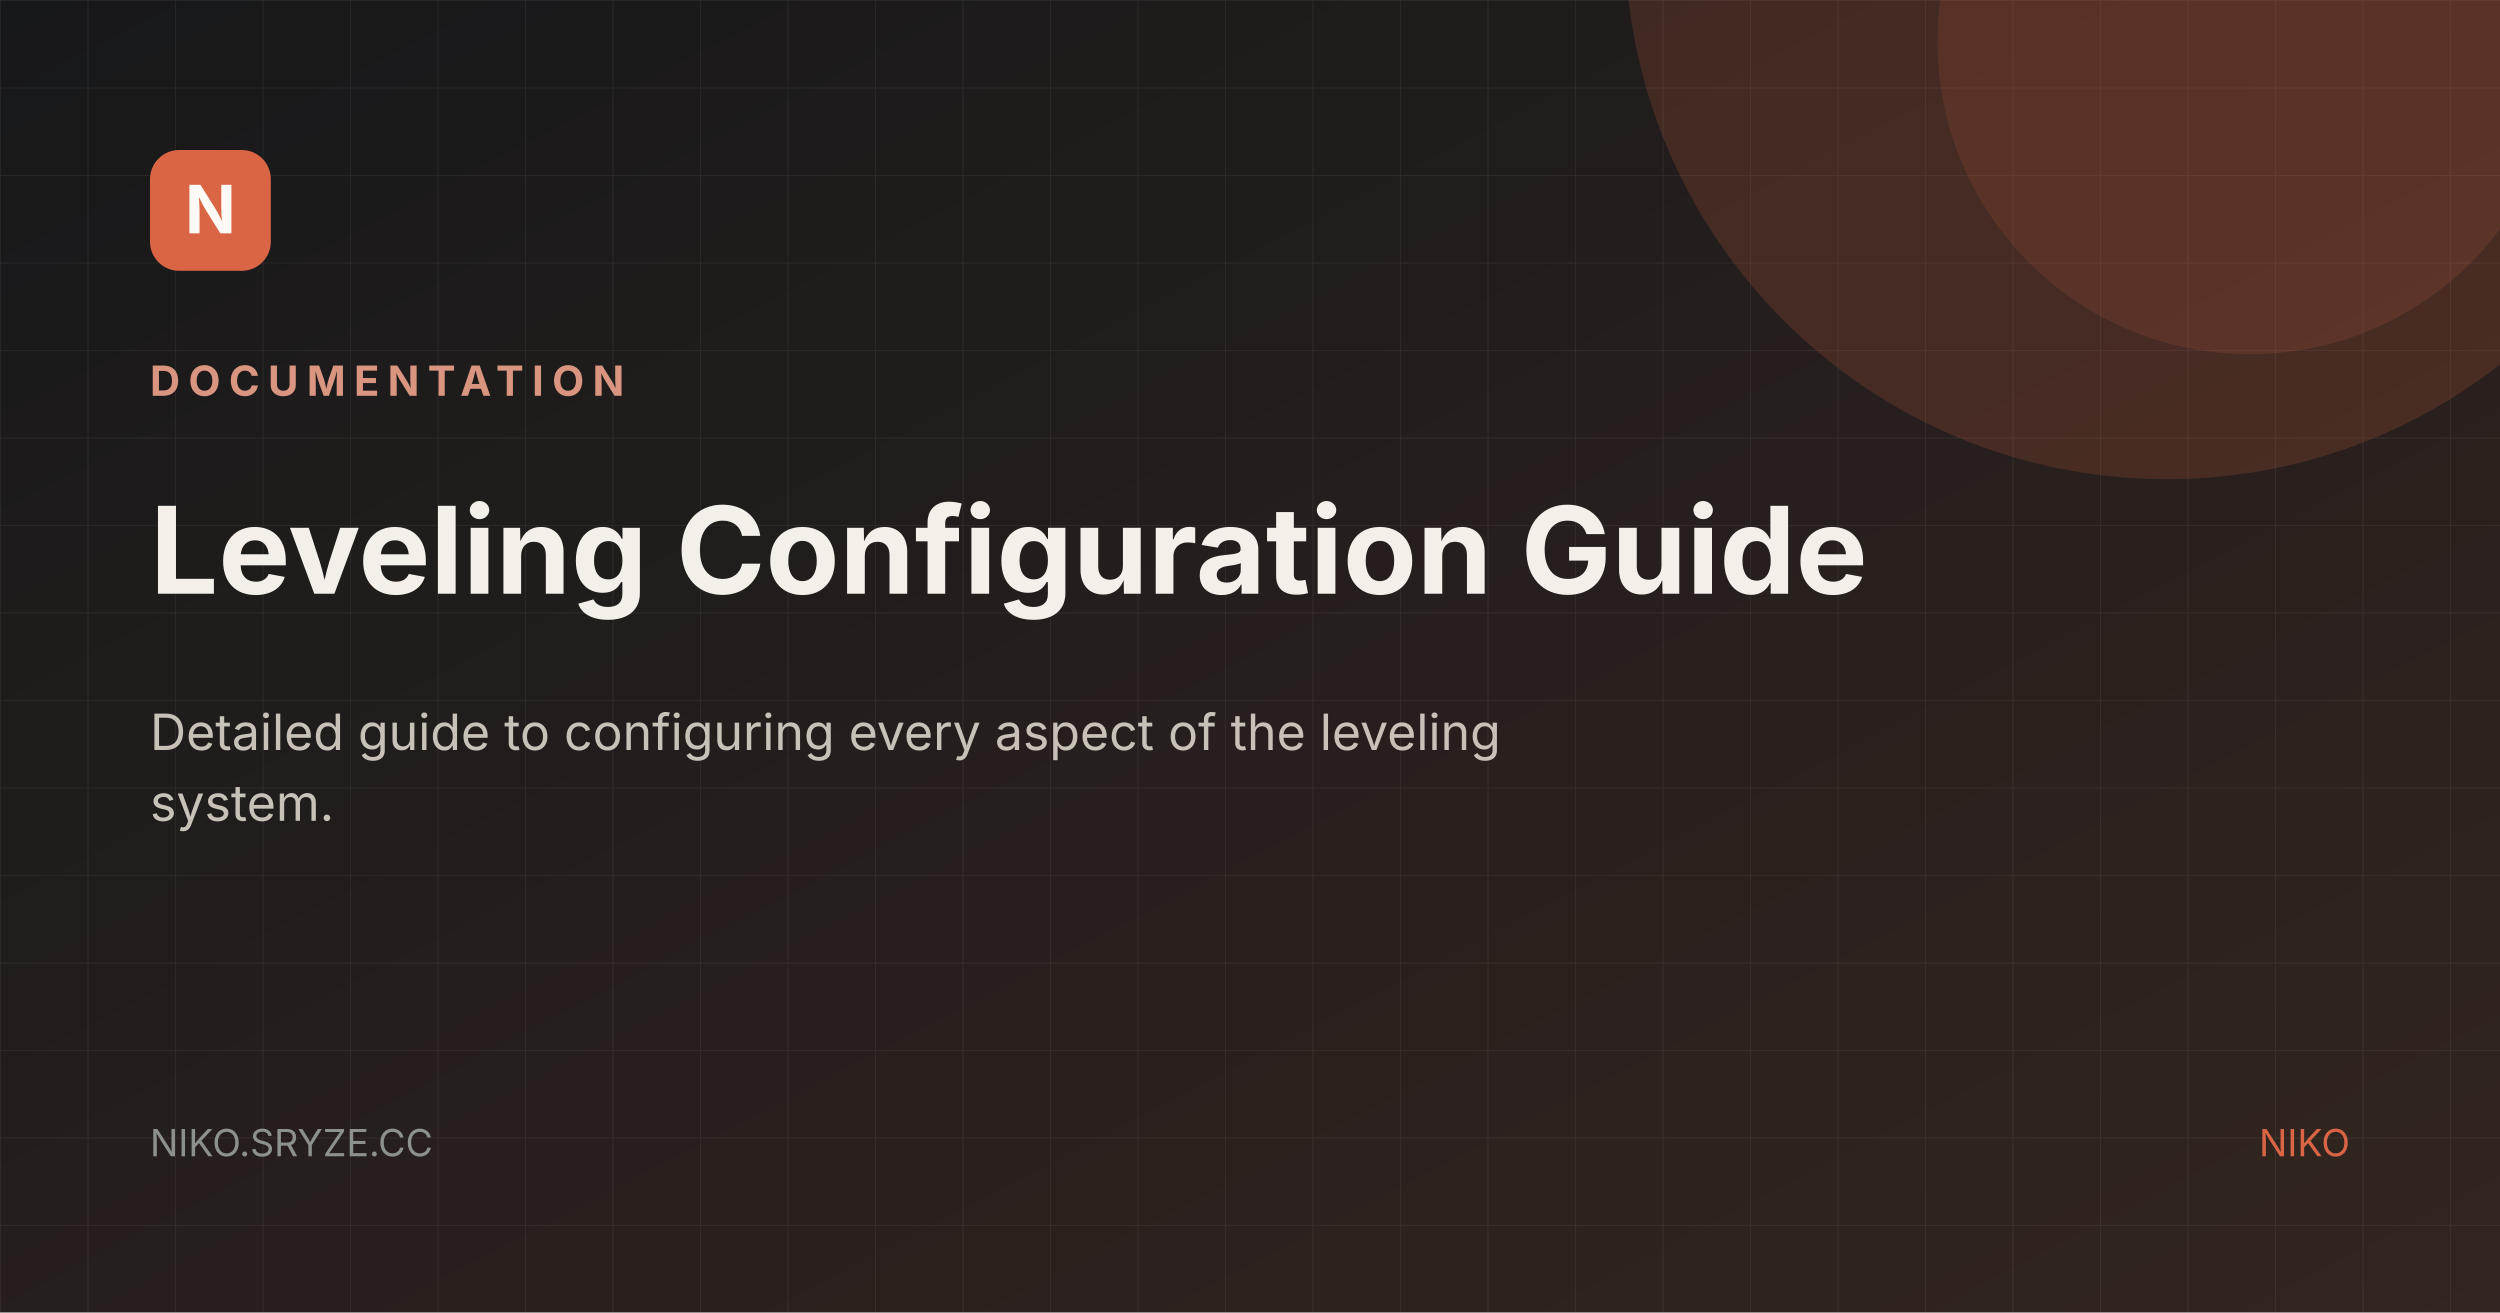
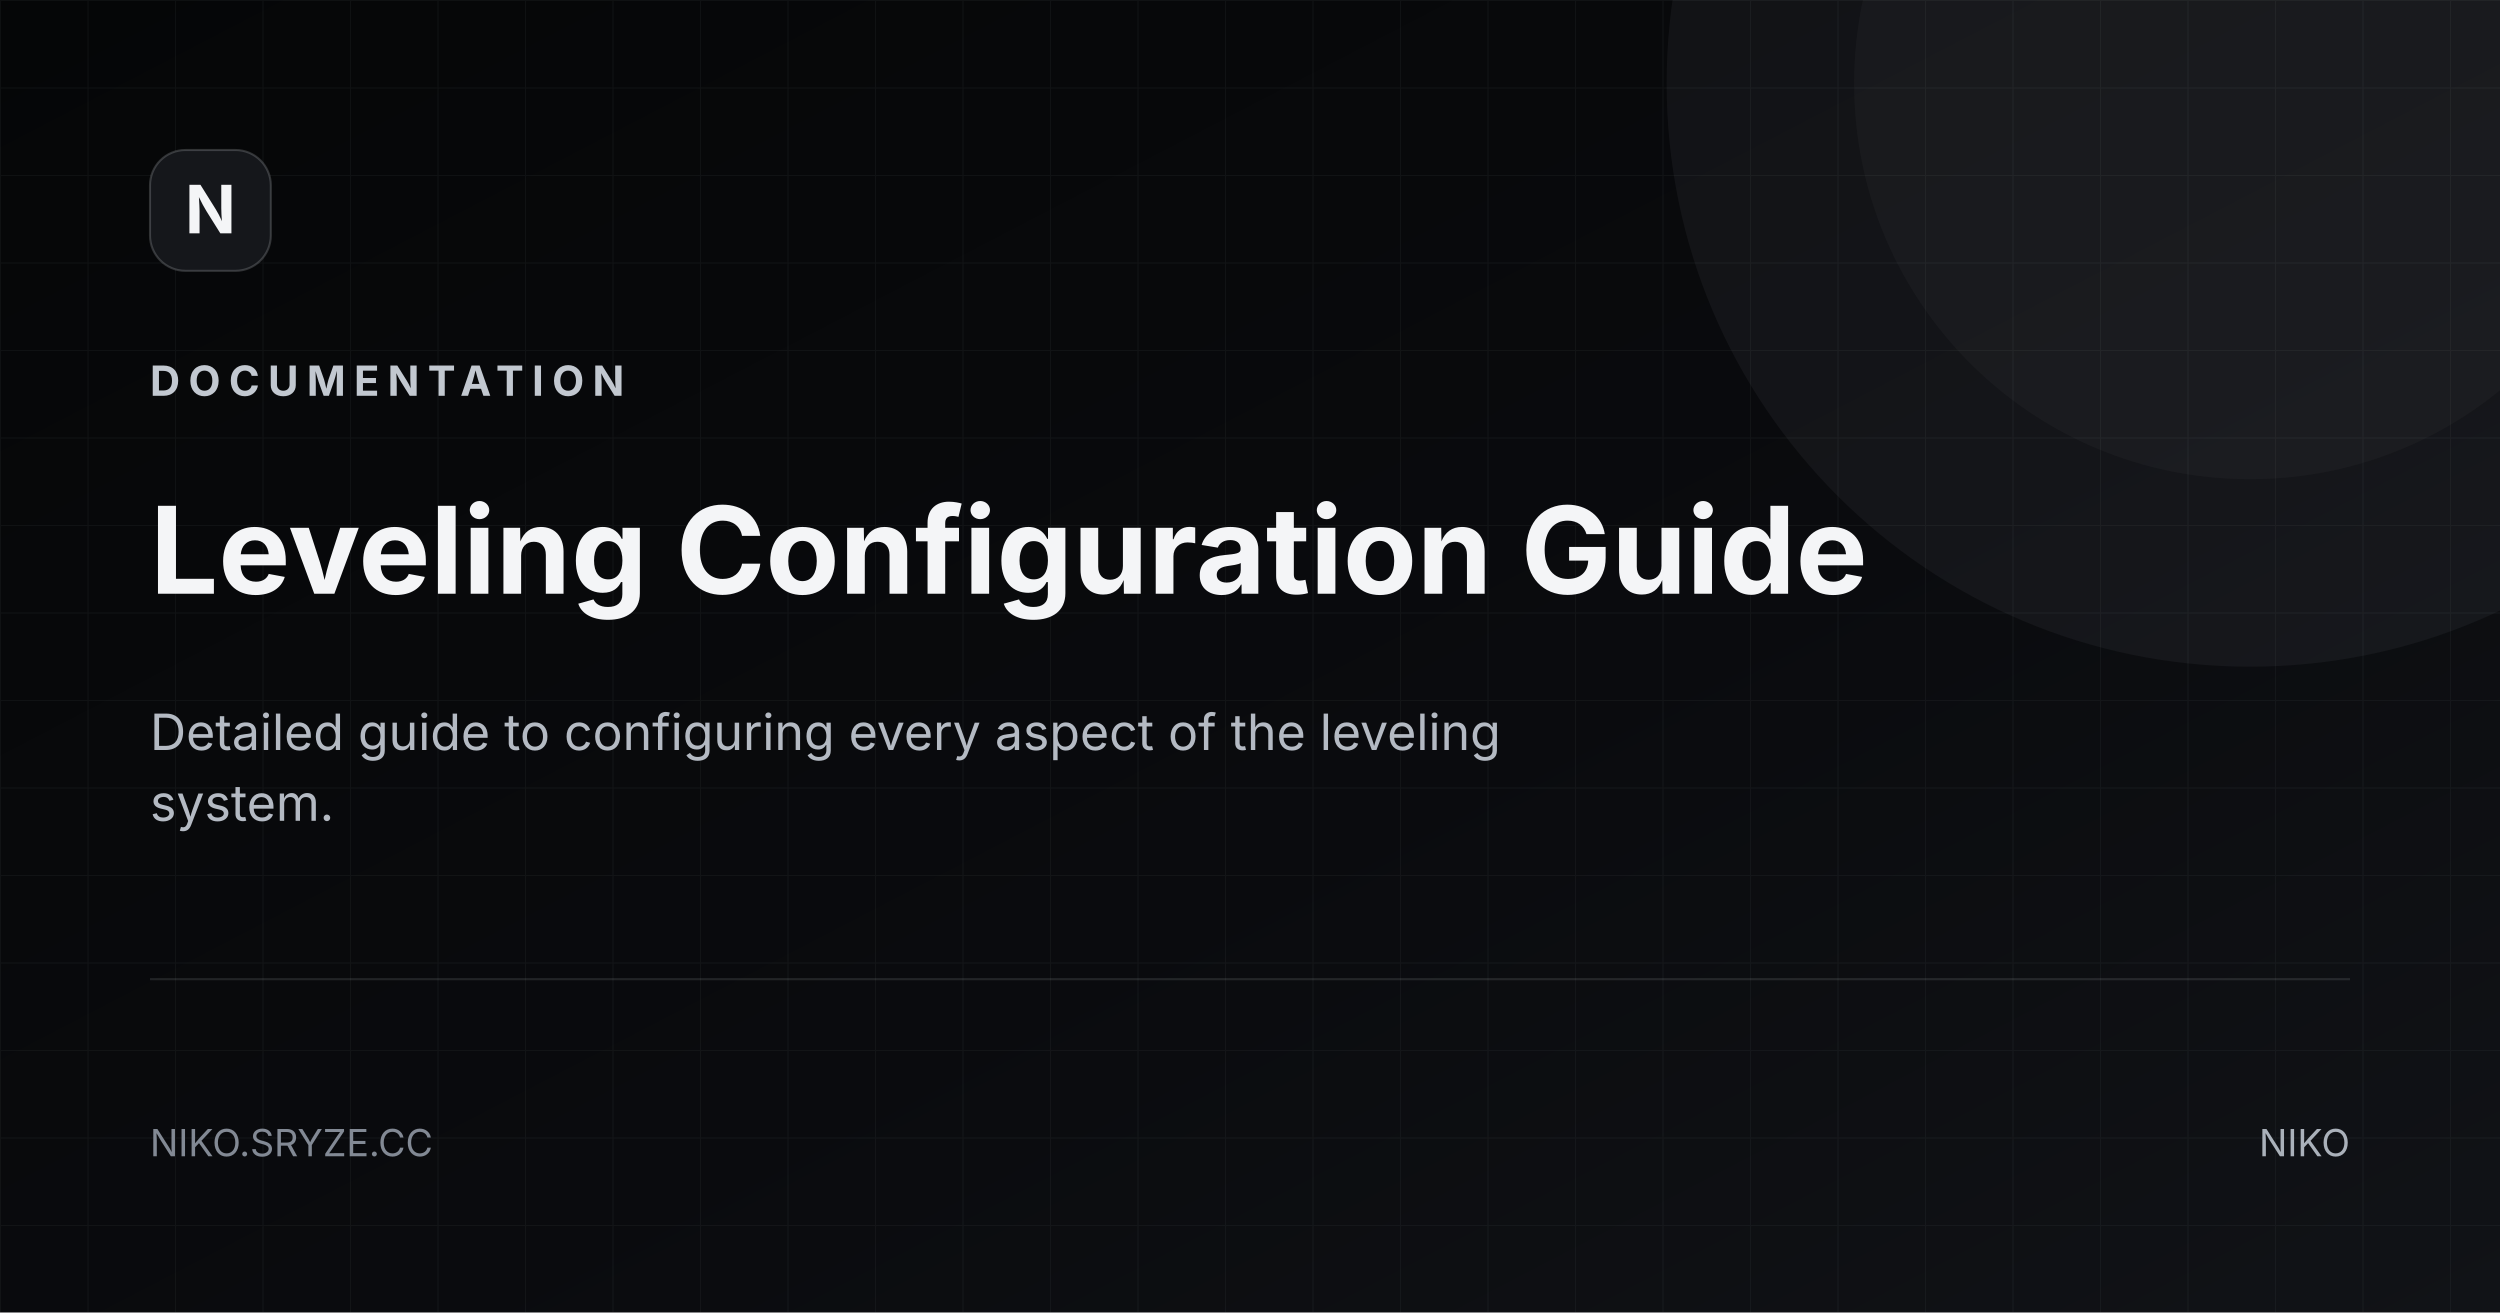
<svg xmlns="http://www.w3.org/2000/svg" width="1200" height="630" viewBox="0 0 1200 630">
  <defs>
    <linearGradient id="bg" x1="0" y1="0" x2="1" y2="1">
-       <stop stop-color="#17181a" />
-       <stop offset="1" stop-color="#33251f" />
+       <stop stop-color="#050607" />
+       <stop offset=".58" stop-color="#0a0b0e" />
+       <stop offset="1" stop-color="#111317" />
    </linearGradient>
    <pattern id="grid" width="42" height="42" patternUnits="userSpaceOnUse">
-       <path d="M42 0H0V42" fill="none" stroke="#f4f0e9" stroke-opacity=".06" />
+       <path d="M42 0H0V42" fill="none" stroke="#dce1e8" stroke-opacity=".045" />
    </pattern>
  </defs>
  <rect width="1200" height="630" fill="url(#bg)" />
  <rect width="1200" height="630" fill="url(#grid)" />
-   <circle cx="1040" cy="-30" r="260" fill="#d96545" fill-opacity=".18" />
-   <circle cx="1080" cy="20" r="150" fill="#d96545" fill-opacity=".14" />
-   <rect x="72" y="72" width="58" height="58" rx="14" fill="#d96545" />
-   <text x="101" y="112" text-anchor="middle" fill="#fffaf5" font-family="Inter,sans-serif" font-size="32" font-weight="700">N</text>
-   <text x="72" y="190" fill="#d9957f" font-family="Inter,sans-serif" font-size="20" font-weight="700" letter-spacing="4">DOCUMENTATION</text>
-   <text x="72" y="285" fill="#f4f0e9" font-family="Inter,sans-serif" font-size="58" font-weight="700">Leveling Configuration Guide</text>
-   <text x="72" y="360" fill="#c8c1b8" font-family="Inter,sans-serif" font-size="24">Detailed guide to configuring every aspect of the leveling</text>
-   <text x="72" y="394" fill="#c8c1b8" font-family="Inter,sans-serif" font-size="24">system.</text>
-   <text x="72" y="555" fill="#8c918e" font-family="Inter,sans-serif" font-size="18">NIKO.SRYZE.CC</text>
-   <text x="1128" y="555" text-anchor="end" fill="#d96545" font-family="Inter,sans-serif" font-size="18">NIKO</text>
+   <circle cx="1080" cy="40" r="280" fill="#aab1ba" fill-opacity=".065" />
+   <circle cx="1080" cy="40" r="190" fill="#d5d9df" fill-opacity=".035" />
+   <path d="M72 470H1128" stroke="#dce1e8" stroke-opacity=".12" />
+   <rect x="72" y="72" width="58" height="58" rx="17" fill="#15171b" stroke="#dce1e8" stroke-opacity=".2" />
+   <text x="101" y="112" text-anchor="middle" fill="#f4f5f7" font-family="Inter,sans-serif" font-size="32" font-weight="700">N</text>
+   <text x="72" y="190" fill="#c2c8d0" font-family="Inter,sans-serif" font-size="20" font-weight="700" letter-spacing="4">DOCUMENTATION</text>
+   <text x="72" y="285" fill="#f4f5f7" font-family="Inter,sans-serif" font-size="58" font-weight="700">Leveling Configuration Guide</text>
+   <text x="72" y="360" fill="#b4bac3" font-family="Inter,sans-serif" font-size="24">Detailed guide to configuring every aspect of the leveling</text>
+   <text x="72" y="394" fill="#b4bac3" font-family="Inter,sans-serif" font-size="24">system.</text>
+   <text x="72" y="555" fill="#828994" font-family="Inter,sans-serif" font-size="18">NIKO.SRYZE.CC</text>
+   <text x="1128" y="555" text-anchor="end" fill="#aab1ba" font-family="Inter,sans-serif" font-size="18">NIKO</text>
</svg>
